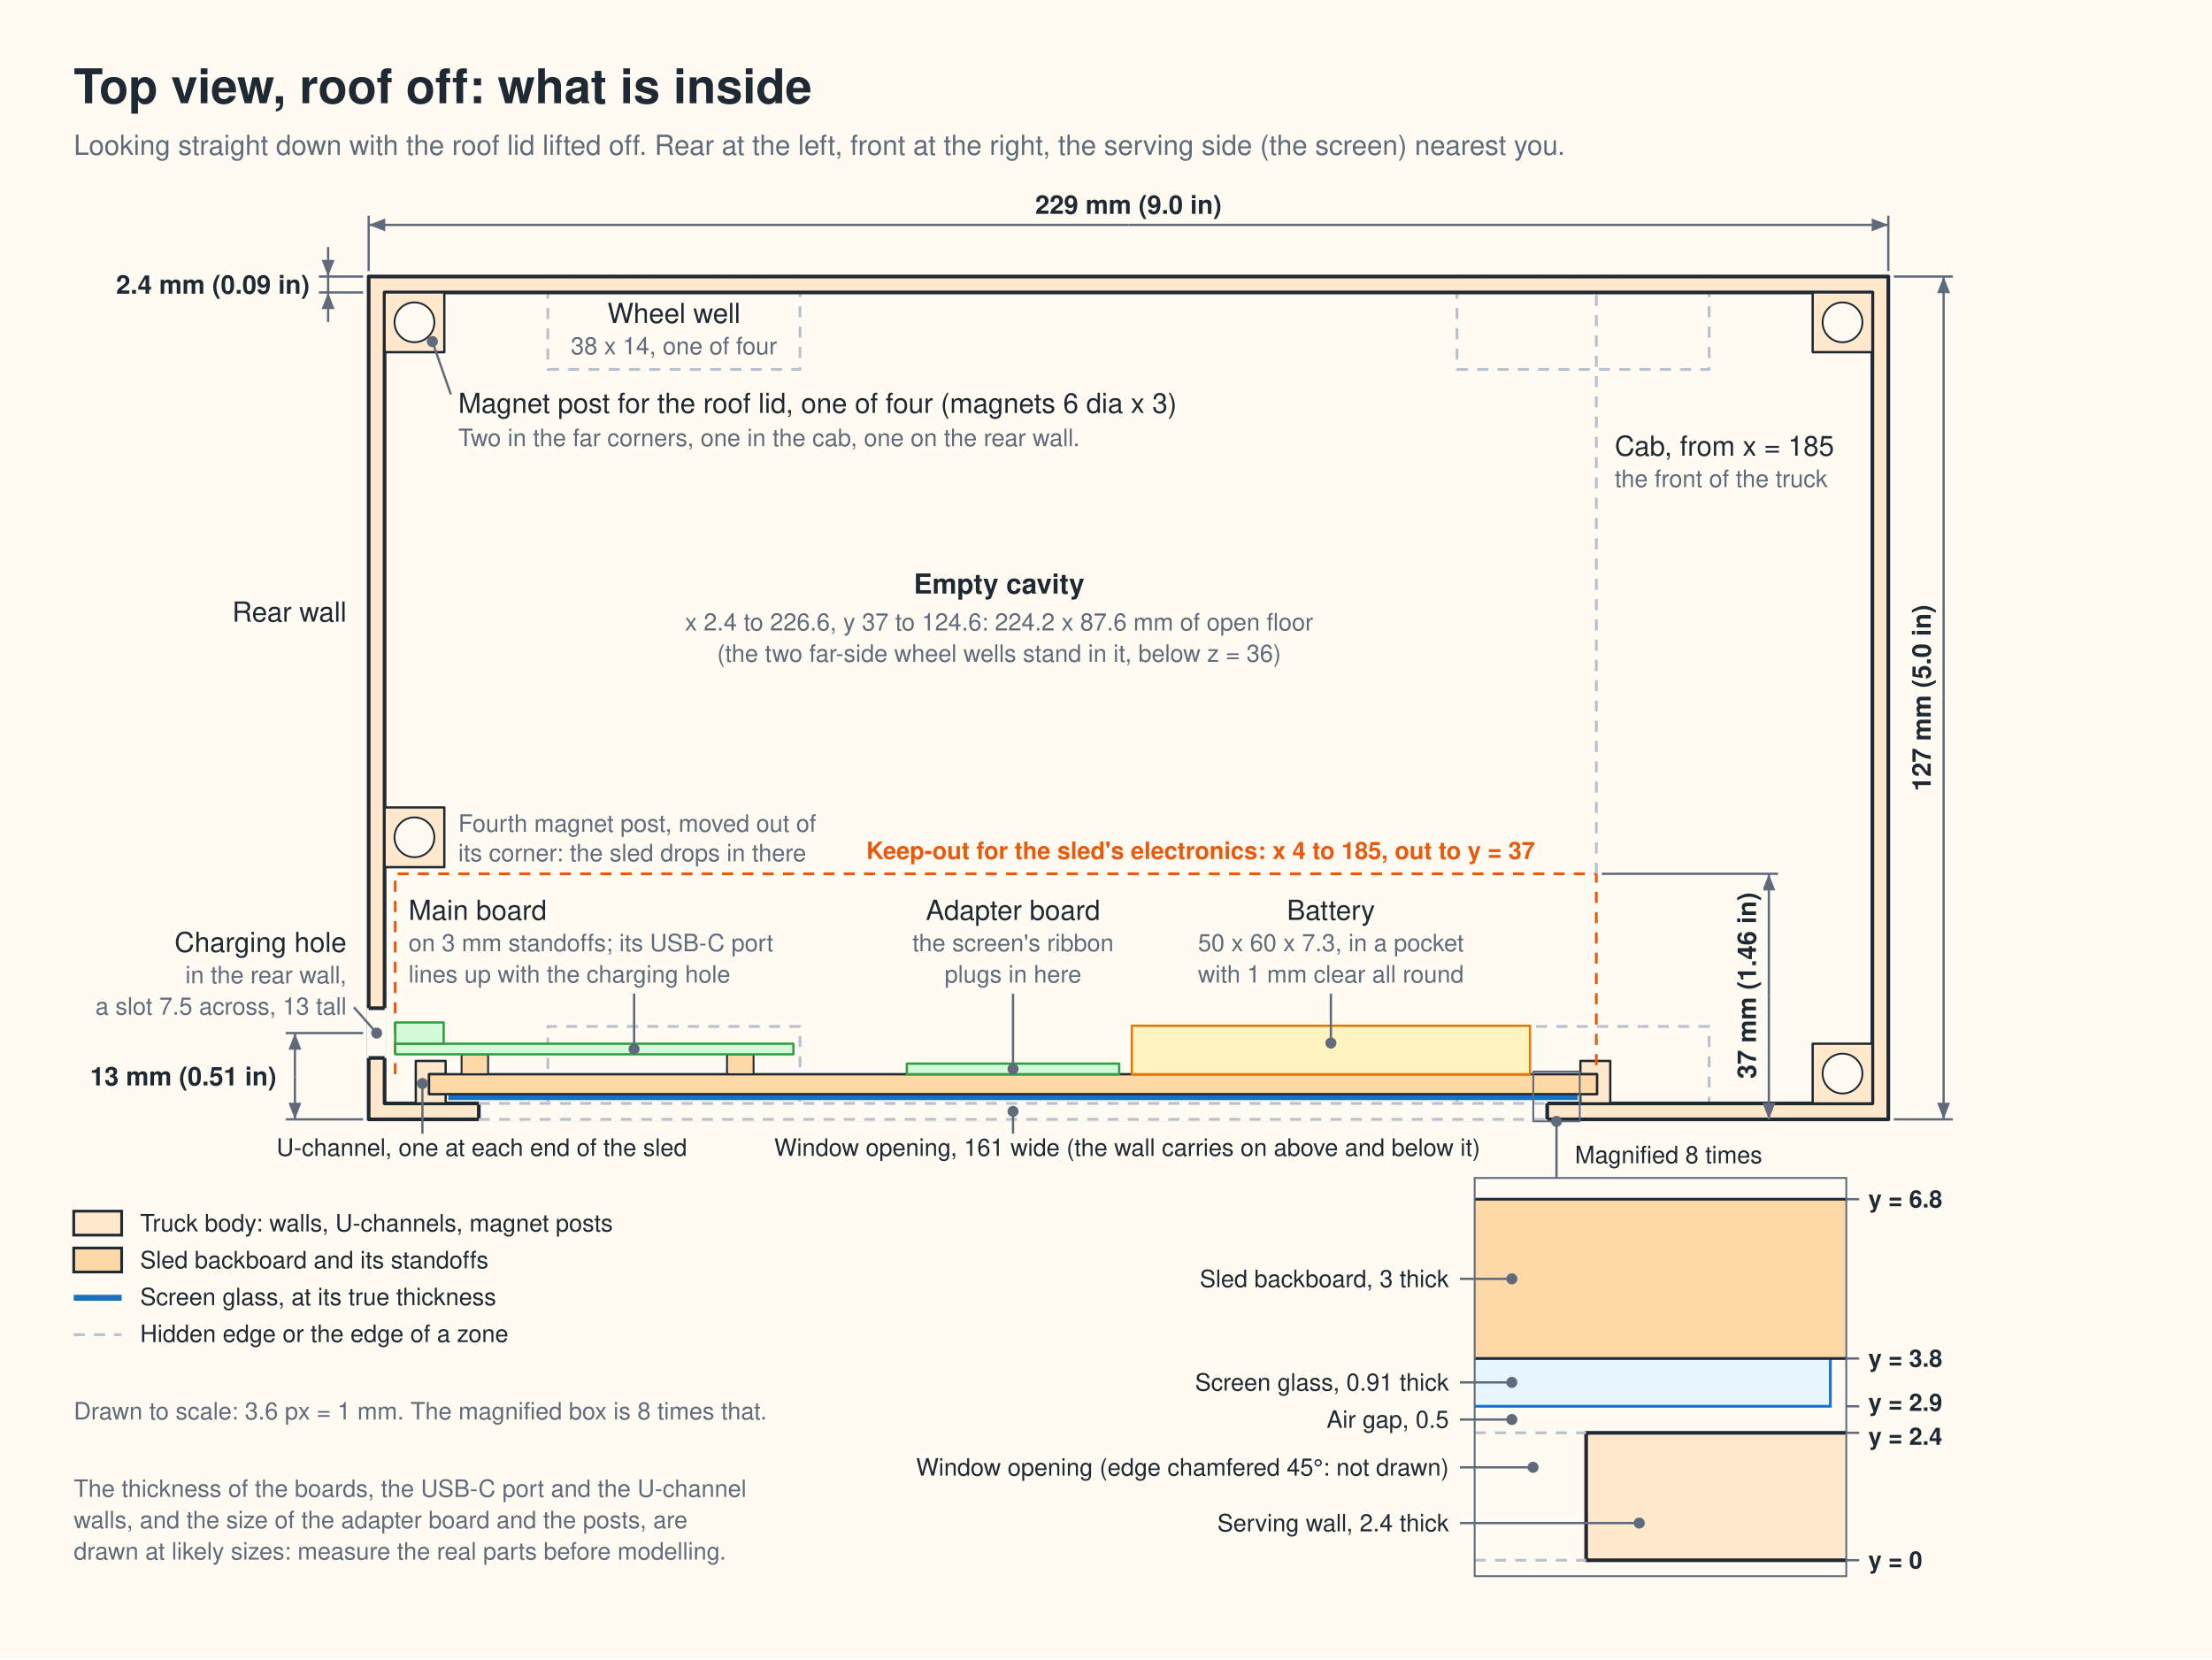
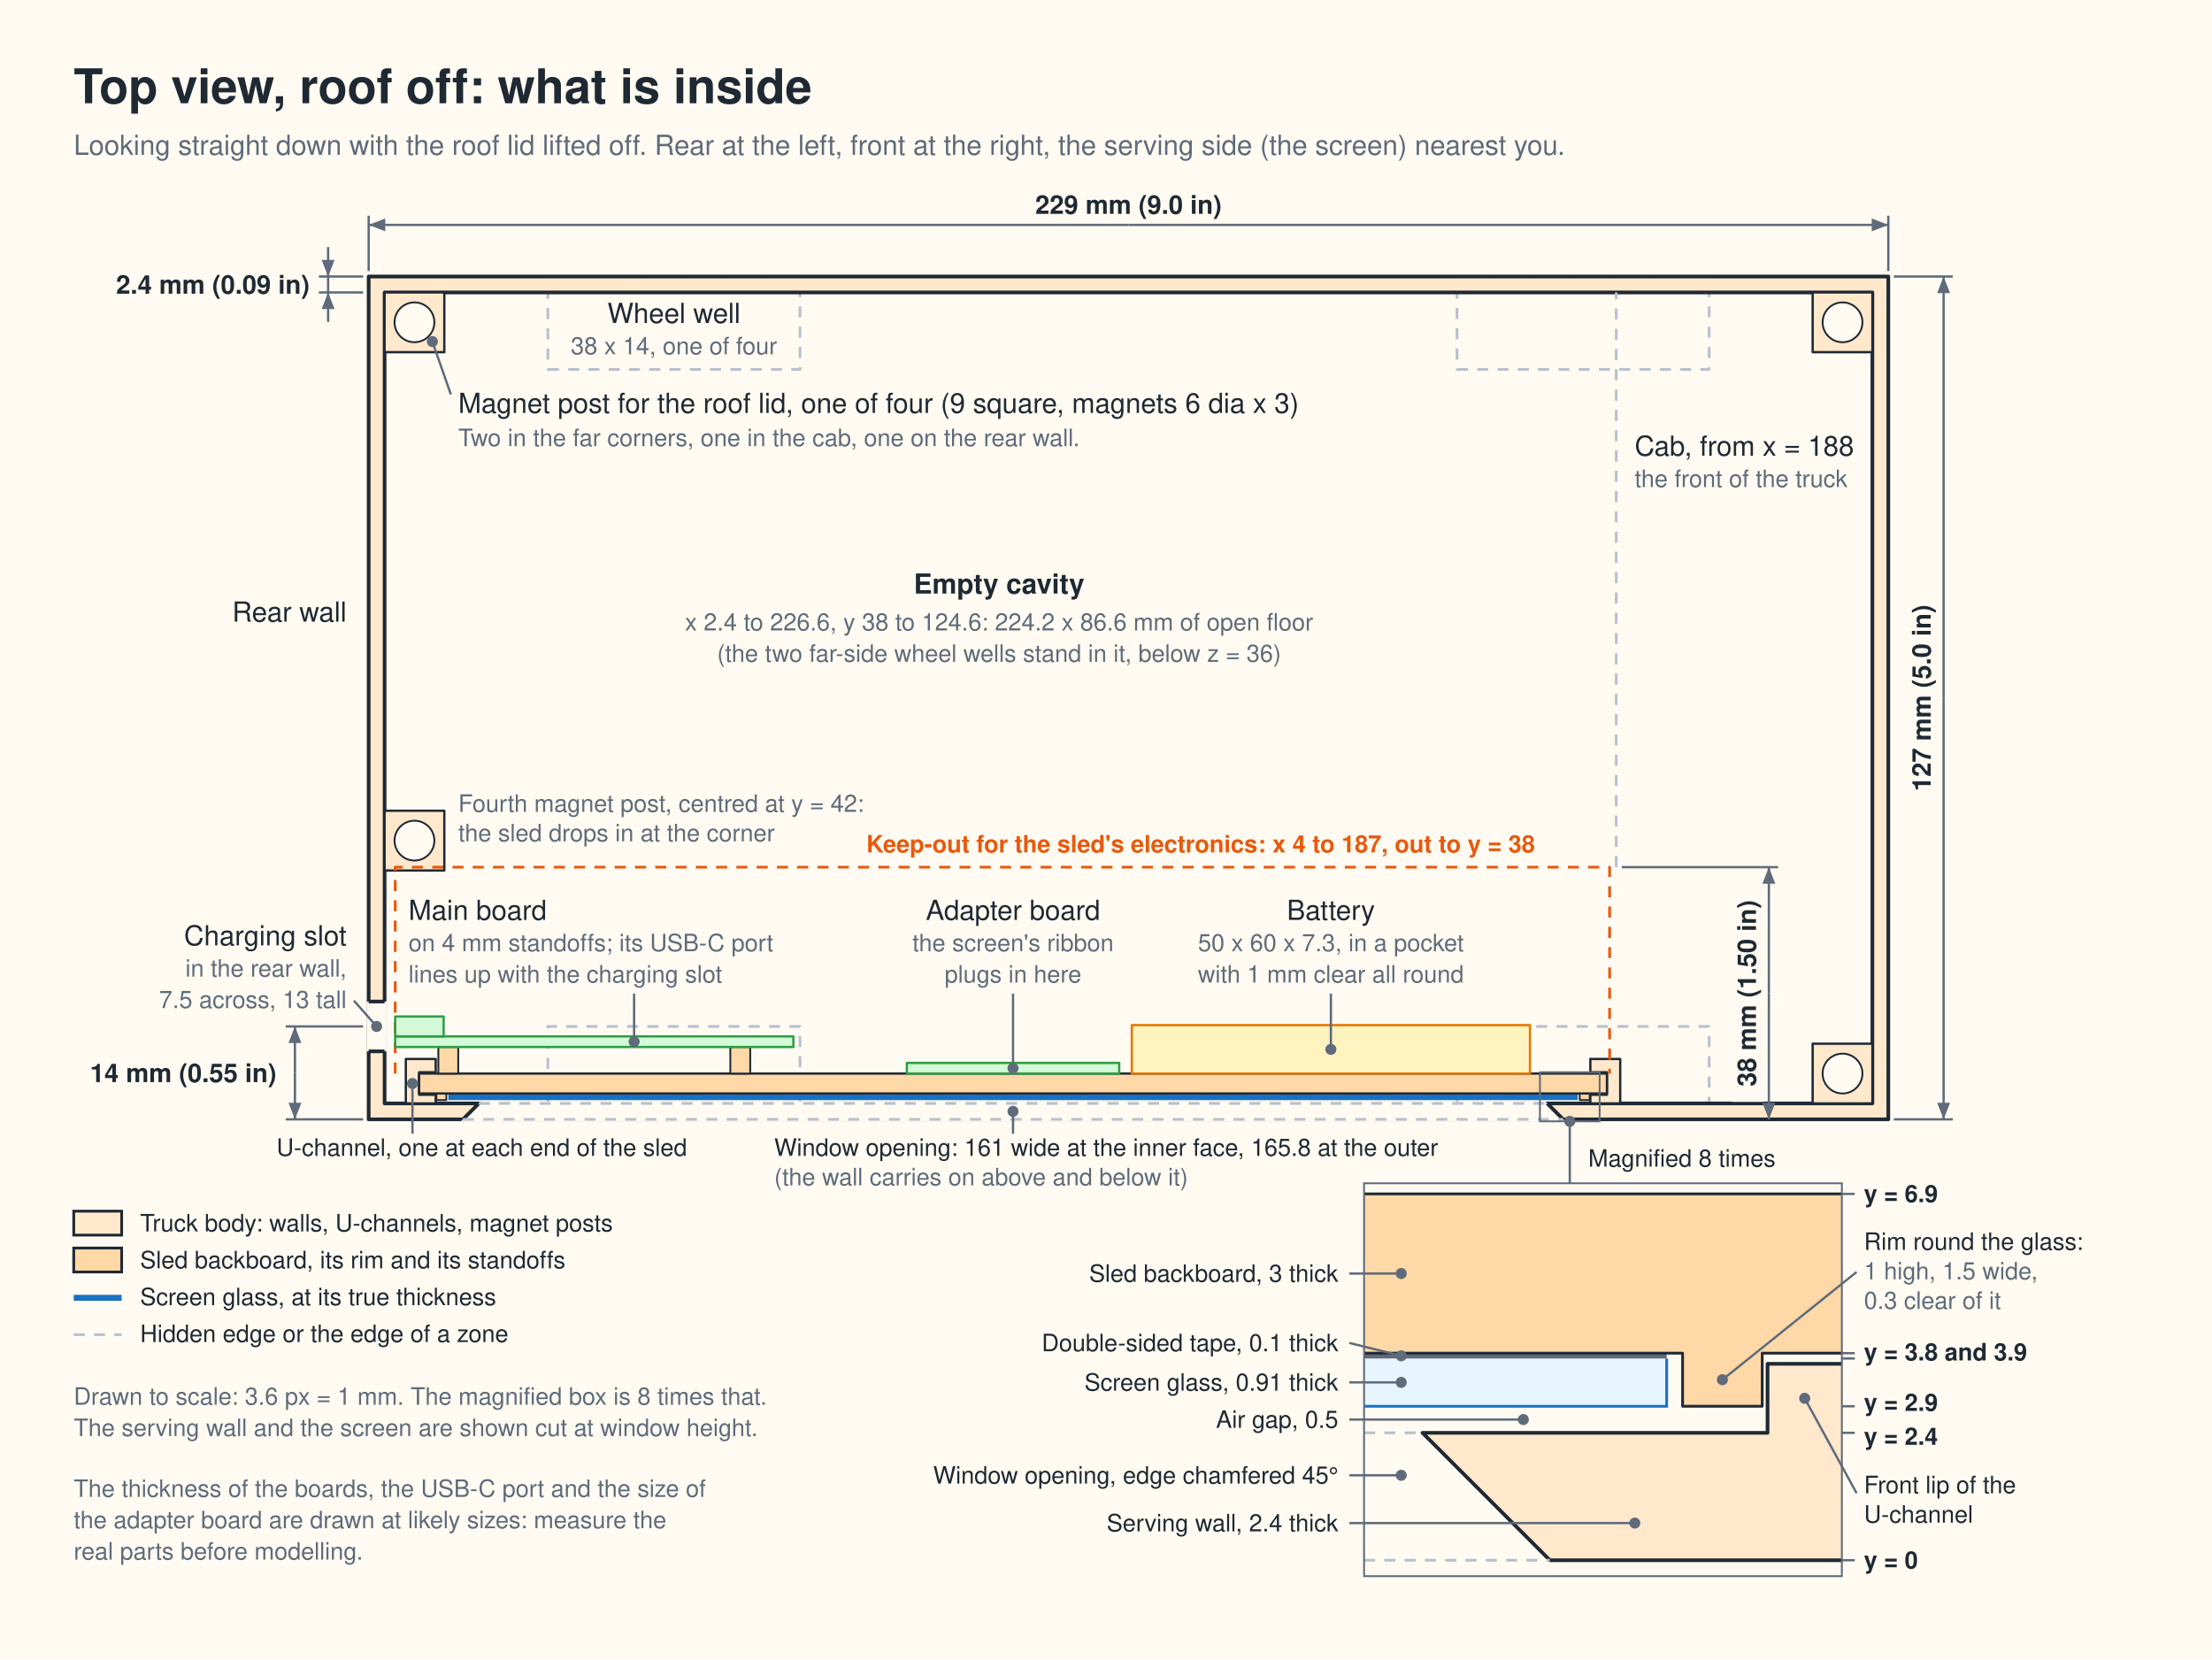
<svg xmlns="http://www.w3.org/2000/svg" viewBox="0 0 1200 900" width="100%" font-family="-apple-system, 'SF Pro Text', 'Helvetica Neue', Helvetica, Arial, sans-serif">
  <rect x="0" y="0" width="1200" height="900" fill="#FFFBF2" />
  <defs>
    <marker id="arrow" markerUnits="userSpaceOnUse" markerWidth="9" markerHeight="7" refX="9" refY="3.5" orient="auto">
      <path d="M0 0 L9 3.5 L0 7 Z" fill="#5F6B7A" />
    </marker>
  </defs>
  <text x="40" y="56" font-size="26" font-weight="700" fill="#1F2933">Top view, roof off: what is inside</text>
  <text x="40" y="84" font-size="15" fill="#5F6B7A">Looking straight down with the roof lid lifted off. Rear at the left, front at the right, the serving side (the screen) nearest you.</text>
  <g transform="translate(200 607.2) scale(3.6 -3.6)" stroke-linejoin="round" fill="none">
    <g stroke="#B8C0CC" stroke-width="0.417" stroke-dasharray="1.667 1.389">
      <rect x="27" y="0" width="38" height="14" />
      <rect x="164" y="0" width="38" height="14" />
      <rect x="27" y="113" width="38" height="14" />
      <rect x="164" y="113" width="38" height="14" />
    </g>
    <path fill-rule="evenodd" d="M0 0 H229 V127 H0 Z M2.4 2.4 V124.6 H226.6 V2.4 Z" fill="#FFE8CC" stroke="#1F2933" stroke-width="0.556" />
-     <rect x="16.6" y="-0.3" width="161" height="3" fill="#FFFBF2" />
-     <path d="M16.6 0 V2.4 M177.6 0 V2.4" stroke="#1F2933" stroke-width="0.556" />
-     <path d="M16.6 0 H177.6 M16.6 2.4 H177.6" stroke="#B8C0CC" stroke-width="0.417" stroke-dasharray="1.667 1.389" />
-     <rect x="-0.3" y="9.25" width="3" height="7.5" fill="#FFFBF2" />
-     <path d="M0 9.25 H2.4 M0 16.75 H2.4" stroke="#1F2933" stroke-width="0.556" />
-     <path d="M7.1 2.4 H11.6 V3.8 H9.1 V6.8 H11.6 V8.8 H7.1 Z" fill="#FFE8CC" stroke="#1F2933" stroke-width="0.347" />
-     <path d="M187.1 2.4 H182.6 V3.8 H185.1 V6.8 H182.6 V8.8 H187.1 Z" fill="#FFE8CC" stroke="#1F2933" stroke-width="0.347" />
+     <path d="M13.9 -0.3 H180.3 L177.3 2.7 H16.9 Z" fill="#FFFBF2" />
+     <path d="M14.2 0 L16.6 2.4 M180.0 0 L177.6 2.4" stroke="#1F2933" stroke-width="0.556" />
+     <path d="M14.2 0 H180.0 M16.6 2.4 H177.6" stroke="#B8C0CC" stroke-width="0.417" stroke-dasharray="1.667 1.389" />
+     <rect x="-0.3" y="10.25" width="3" height="7.5" fill="#FFFBF2" />
+     <path d="M0 10.25 H2.4 M0 17.75 H2.4" stroke="#1F2933" stroke-width="0.556" />
+     <path d="M5.6 2.4 H10.1 V3.7 H7.6 V7.1 H10.1 V9.1 H5.6 Z" fill="#FFE8CC" stroke="#1F2933" stroke-width="0.347" />
+     <path d="M188.6 2.4 H184.1 V3.7 H186.6 V7.1 H184.1 V9.1 H188.6 Z" fill="#FFE8CC" stroke="#1F2933" stroke-width="0.347" />
    <g fill="#FFE8CC" stroke="#1F2933" stroke-width="0.347">
      <rect x="2.4" y="115.6" width="9" height="9" />
      <rect x="217.6" y="115.6" width="9" height="9" />
      <rect x="217.6" y="2.4" width="9" height="9" />
-       <rect x="2.4" y="38" width="9" height="9" />
+       <rect x="2.4" y="37.5" width="9" height="9" />
    </g>
    <g fill="#FFFBF2" stroke="#1F2933" stroke-width="0.278">
      <circle cx="6.9" cy="120.1" r="3" />
      <circle cx="222.1" cy="120.1" r="3" />
      <circle cx="222.1" cy="6.9" r="3" />
-       <circle cx="6.9" cy="42.5" r="3" />
-     </g>
-     <path d="M4 6.8 V37 H185 V6.8" stroke="#E8590C" stroke-width="0.417" stroke-dasharray="1.667 1.389" />
-     <line x1="185" y1="37" x2="185" y2="124.6" stroke="#B8C0CC" stroke-width="0.417" stroke-dasharray="1.667 1.389" />
-     <rect x="12" y="2.9" width="170.2" height="0.9" fill="#1971C2" />
-     <rect x="9.1" y="3.8" width="176" height="3" fill="#FFD8A8" stroke="#1F2933" stroke-width="0.347" />
+       <circle cx="6.9" cy="42" r="3" />
+     </g>
+     <path d="M4 6.9 V38 H187 V6.9" stroke="#E8590C" stroke-width="0.417" stroke-dasharray="1.667 1.389" />
+     <line x1="188" y1="38" x2="188" y2="124.6" stroke="#B8C0CC" stroke-width="0.417" stroke-dasharray="1.667 1.389" />
+     <rect x="12.0" y="2.9" width="170.2" height="0.9" fill="#1971C2" />
    <g fill="#FFD8A8" stroke="#1F2933" stroke-width="0.278">
-       <rect x="14" y="6.8" width="4" height="3" />
-       <rect x="54" y="6.8" width="4" height="3" />
+       <rect x="10.2" y="2.9" width="1.5" height="1" />
+       <rect x="182.5" y="2.9" width="1.5" height="1" />
+     </g>
+     <rect x="7.6" y="3.9" width="179" height="3" fill="#FFD8A8" stroke="#1F2933" stroke-width="0.347" />
+     <g fill="#FFD8A8" stroke="#1F2933" stroke-width="0.278">
+       <rect x="10.5" y="6.9" width="3" height="4" />
+       <rect x="54.5" y="6.9" width="3" height="4" />
    </g>
    <g fill="#D3F9D8" stroke="#2F9E44" stroke-width="0.347">
-       <rect x="4" y="9.8" width="60" height="1.6" />
-       <rect x="4" y="11.4" width="7.3" height="3.2" />
-       <rect x="81.1" y="6.8" width="32" height="1.6" />
-     </g>
-     <rect x="115" y="6.8" width="60" height="7.3" fill="#FFF3BF" stroke="#E67700" stroke-width="0.347" />
-     <rect x="175.5" y="-0.3" width="7" height="7.5" stroke="#5F6B7A" stroke-width="0.278" />
+       <rect x="4" y="10.9" width="60" height="1.6" />
+       <rect x="4" y="12.5" width="7.3" height="3.0" />
+       <rect x="81.1" y="6.9" width="32" height="1.6" />
+     </g>
+     <rect x="115" y="6.9" width="60" height="7.3" fill="#FFF3BF" stroke="#E67700" stroke-width="0.347" />
+     <rect x="176.5" y="-0.3" width="9" height="7.4" stroke="#5F6B7A" stroke-width="0.278" />
  </g>
  <g stroke="#5F6B7A" stroke-width="1.25" fill="none">
    <line x1="200" y1="147" x2="200" y2="117" />
    <line x1="1024.4" y1="147" x2="1024.4" y2="117" />
    <line x1="197" y1="150" x2="173" y2="150" />
    <line x1="197" y1="158.64" x2="173" y2="158.64" />
-     <line x1="197" y1="560.4" x2="155" y2="560.4" />
+     <line x1="197" y1="556.8" x2="155" y2="556.8" />
    <line x1="197" y1="607.2" x2="155" y2="607.2" />
    <line x1="1027.4" y1="607.2" x2="1059.4" y2="607.2" />
    <line x1="1027.4" y1="150" x2="1059.4" y2="150" />
-     <line x1="869" y1="474" x2="964.6" y2="474" />
+     <line x1="879.8" y1="470.4" x2="964.6" y2="470.4" />
    <line x1="612.2" y1="122" x2="200" y2="122" marker-end="url(#arrow)" />
    <line x1="612.2" y1="122" x2="1024.4" y2="122" marker-end="url(#arrow)" />
    <g stroke="none">
-       <rect x="554.18" y="103" width="116.05" height="17" fill="#FFFBF2" />
+       <rect x="553.27" y="103" width="117.86" height="17" fill="#FFFBF2" />
      <text x="612.2" y="116" font-size="14" font-weight="600" text-anchor="middle" fill="#1F2933">229 mm (9.0 in)</text>
    </g>
    <line x1="1054.4" y1="378.6" x2="1054.4" y2="150" marker-end="url(#arrow)" />
    <line x1="1054.4" y1="378.6" x2="1054.4" y2="607.2" marker-end="url(#arrow)" />
    <g transform="translate(1047.4 378.6) rotate(-90)" stroke="none">
-       <rect x="-58.02" y="-13" width="116.05" height="17" fill="#FFFBF2" />
+       <rect x="-58.93" y="-13" width="117.86" height="17" fill="#FFFBF2" />
      <text x="0" y="0" font-size="14" font-weight="600" text-anchor="middle" fill="#1F2933">127 mm (5.0 in)</text>
    </g>
    <line x1="178" y1="134" x2="178" y2="150" marker-end="url(#arrow)" />
    <line x1="178" y1="174.64" x2="178" y2="158.64" marker-end="url(#arrow)" />
    <line x1="178" y1="150" x2="178" y2="158.64" />
    <g stroke="none">
-       <rect x="51.99" y="146.32" width="120.01" height="17" fill="#FFFBF2" />
+       <rect x="50.18" y="146.32" width="121.82" height="17" fill="#FFFBF2" />
      <text x="168" y="159.32" font-size="14" font-weight="600" text-anchor="end" fill="#1F2933">2.4 mm (0.09 in)</text>
    </g>
-     <line x1="160" y1="583.8" x2="160" y2="560.4" marker-end="url(#arrow)" />
-     <line x1="160" y1="583.8" x2="160" y2="607.2" marker-end="url(#arrow)" />
+     <line x1="160" y1="582" x2="160" y2="556.8" marker-end="url(#arrow)" />
+     <line x1="160" y1="582" x2="160" y2="607.2" marker-end="url(#arrow)" />
    <g stroke="none">
-       <rect x="37.95" y="575.8" width="116.05" height="17" fill="#FFFBF2" />
-       <text x="150" y="588.8" font-size="14" font-weight="600" text-anchor="end" fill="#1F2933">13 mm (0.51 in)</text>
-     </g>
-     <line x1="959.6" y1="540.6" x2="959.6" y2="474" marker-end="url(#arrow)" />
-     <line x1="959.6" y1="540.6" x2="959.6" y2="607.2" marker-end="url(#arrow)" />
-     <g transform="translate(952.6 534.6) rotate(-90)" stroke="none">
-       <rect x="-58.02" y="-13" width="116.05" height="17" fill="#FFFBF2" />
-       <text x="0" y="0" font-size="14" font-weight="600" text-anchor="middle" fill="#1F2933">37 mm (1.46 in)</text>
-     </g>
-   </g>
-   <text x="188" y="516.4" font-size="15" text-anchor="end" fill="#1F2933">Charging hole</text>
-   <text x="188" y="533.4" font-size="13" text-anchor="end" fill="#5F6B7A">in the rear wall,</text>
-   <text x="188" y="550.4" font-size="13" text-anchor="end" fill="#5F6B7A">a slot 7.5 across, 13 tall</text>
-   <polyline points="192,546.4 204.32,560.4" fill="none" stroke="#5F6B7A" stroke-width="1.25" />
-   <circle cx="204.32" cy="560.4" r="3" fill="#5F6B7A" />
+       <rect x="36.14" y="574" width="117.86" height="17" fill="#FFFBF2" />
+       <text x="150" y="587" font-size="14" font-weight="600" text-anchor="end" fill="#1F2933">14 mm (0.55 in)</text>
+     </g>
+     <line x1="959.6" y1="538.8" x2="959.6" y2="470.4" marker-end="url(#arrow)" />
+     <line x1="959.6" y1="538.8" x2="959.6" y2="607.2" marker-end="url(#arrow)" />
+     <g transform="translate(952.6 538.8) rotate(-90)" stroke="none">
+       <rect x="-58.93" y="-13" width="117.86" height="17" fill="#FFFBF2" />
+       <text x="0" y="0" font-size="14" font-weight="600" text-anchor="middle" fill="#1F2933">38 mm (1.50 in)</text>
+     </g>
+   </g>
+   <text x="188" y="512.8" font-size="15" text-anchor="end" fill="#1F2933">Charging slot</text>
+   <text x="188" y="529.8" font-size="13" text-anchor="end" fill="#5F6B7A">in the rear wall,</text>
+   <text x="188" y="546.8" font-size="13" text-anchor="end" fill="#5F6B7A">7.5 across, 13 tall</text>
+   <polyline points="192,542.8 204.32,556.8" fill="none" stroke="#5F6B7A" stroke-width="1.25" />
+   <circle cx="204.32" cy="556.8" r="3" fill="#5F6B7A" />
  <text x="221.6" y="499" font-size="15" fill="#1F2933">Main board</text>
-   <text x="221.6" y="516" font-size="13" fill="#5F6B7A">on 3 mm standoffs; its USB-C port</text>
-   <text x="221.6" y="533" font-size="13" fill="#5F6B7A">lines up with the charging hole</text>
-   <polyline points="344,539 344,569.04" fill="none" stroke="#5F6B7A" stroke-width="1.25" />
-   <circle cx="344" cy="569.04" r="3" fill="#5F6B7A" />
+   <text x="221.6" y="516" font-size="13" fill="#5F6B7A">on 4 mm standoffs; its USB-C port</text>
+   <text x="221.6" y="533" font-size="13" fill="#5F6B7A">lines up with the charging slot</text>
+   <polyline points="344,539 344,565.08" fill="none" stroke="#5F6B7A" stroke-width="1.25" />
+   <circle cx="344" cy="565.08" r="3" fill="#5F6B7A" />
  <text x="549.56" y="499" font-size="15" text-anchor="middle" fill="#1F2933">Adapter board</text>
  <text x="549.56" y="516" font-size="13" text-anchor="middle" fill="#5F6B7A">the screen's ribbon</text>
  <text x="549.56" y="533" font-size="13" text-anchor="middle" fill="#5F6B7A">plugs in here</text>
-   <polyline points="549.56,539 549.56,579.84" fill="none" stroke="#5F6B7A" stroke-width="1.25" />
-   <circle cx="549.56" cy="579.84" r="3" fill="#5F6B7A" />
+   <polyline points="549.56,539 549.56,579.48" fill="none" stroke="#5F6B7A" stroke-width="1.25" />
+   <circle cx="549.56" cy="579.48" r="3" fill="#5F6B7A" />
  <text x="722" y="499" font-size="15" text-anchor="middle" fill="#1F2933">Battery</text>
  <text x="722" y="516" font-size="13" text-anchor="middle" fill="#5F6B7A">50 x 60 x 7.3, in a pocket</text>
  <text x="722" y="533" font-size="13" text-anchor="middle" fill="#5F6B7A">with 1 mm clear all round</text>
-   <polyline points="722,539 722,565.8" fill="none" stroke="#5F6B7A" stroke-width="1.25" />
-   <circle cx="722" cy="565.8" r="3" fill="#5F6B7A" />
-   <text x="470" y="466" font-size="13" font-weight="600" fill="#E8590C">Keep-out for the sled's electronics: x 4 to 185, out to y = 37</text>
-   <text x="248.6" y="451.2" font-size="13" fill="#5F6B7A">Fourth magnet post, moved out of</text>
-   <text x="248.6" y="467.2" font-size="13" fill="#5F6B7A">its corner: the sled drops in there</text>
+   <polyline points="722,539 722,569.22" fill="none" stroke="#5F6B7A" stroke-width="1.25" />
+   <circle cx="722" cy="569.22" r="3" fill="#5F6B7A" />
+   <text x="470" y="462.4" font-size="13" font-weight="600" fill="#E8590C">Keep-out for the sled's electronics: x 4 to 187, out to y = 38</text>
+   <text x="248.6" y="440.4" font-size="13" fill="#5F6B7A">Fourth magnet post, centred at y = 42:</text>
+   <text x="248.6" y="456.4" font-size="13" fill="#5F6B7A">the sled drops in at the corner</text>
  <text x="365.6" y="175.2" font-size="15" text-anchor="middle" fill="#1F2933">Wheel well</text>
  <text x="365.6" y="192.2" font-size="13" text-anchor="middle" fill="#5F6B7A">38 x 14, one of four</text>
-   <text x="248.6" y="224" font-size="15" fill="#1F2933">Magnet post for the roof lid, one of four (magnets 6 dia x 3)</text>
+   <text x="248.6" y="224" font-size="15" fill="#1F2933">Magnet post for the roof lid, one of four (9 square, magnets 6 dia x 3)</text>
  <text x="248.6" y="242" font-size="13" fill="#5F6B7A">Two in the far corners, one in the cab, one on the rear wall.</text>
  <polyline points="244.6,214 234.56,185.28" fill="none" stroke="#5F6B7A" stroke-width="1.25" />
  <circle cx="234.56" cy="185.28" r="3" fill="#5F6B7A" />
  <text x="542" y="322" font-size="15" font-weight="600" text-anchor="middle" fill="#1F2933">Empty cavity</text>
-   <text x="542" y="342" font-size="13" text-anchor="middle" fill="#5F6B7A">x 2.4 to 226.6, y 37 to 124.6: 224.2 x 87.6 mm of open floor</text>
+   <text x="542" y="342" font-size="13" text-anchor="middle" fill="#5F6B7A">x 2.4 to 226.6, y 38 to 124.6: 224.2 x 86.6 mm of open floor</text>
  <text x="542" y="359" font-size="13" text-anchor="middle" fill="#5F6B7A">(the two far-side wheel wells stand in it, below z = 36)</text>
-   <text x="876" y="247.2" font-size="15" fill="#1F2933">Cab, from x = 185</text>
-   <text x="876" y="264.2" font-size="13" fill="#5F6B7A">the front of the truck</text>
+   <text x="886.8" y="247.2" font-size="15" fill="#1F2933">Cab, from x = 188</text>
+   <text x="886.8" y="264.2" font-size="13" fill="#5F6B7A">the front of the truck</text>
  <text x="188" y="337.2" font-size="15" text-anchor="end" fill="#1F2933">Rear wall</text>
  <text x="150" y="627" font-size="13" fill="#1F2933">U-channel, one at each end of the sled</text>
-   <polyline points="229.16,615 229.16,587.76" fill="none" stroke="#5F6B7A" stroke-width="1.25" />
-   <circle cx="229.16" cy="587.76" r="3" fill="#5F6B7A" />
-   <text x="420" y="627" font-size="13" fill="#1F2933">Window opening, 161 wide (the wall carries on above and below it)</text>
+   <polyline points="223.76,615 223.76,587.76" fill="none" stroke="#5F6B7A" stroke-width="1.25" />
+   <circle cx="223.76" cy="587.76" r="3" fill="#5F6B7A" />
+   <text x="420" y="627" font-size="13" fill="#1F2933">Window opening: 161 wide at the inner face, 165.8 at the outer</text>
+   <text x="420" y="643" font-size="13" fill="#5F6B7A">(the wall carries on above and below it)</text>
  <polyline points="549.56,615 549.56,602.88" fill="none" stroke="#5F6B7A" stroke-width="1.25" />
  <circle cx="549.56" cy="602.88" r="3" fill="#5F6B7A" />
-   <polyline points="844.4,639 844.4,608.28" fill="none" stroke="#5F6B7A" stroke-width="1.25" />
-   <circle cx="844.4" cy="608.28" r="3" fill="#5F6B7A" />
-   <text x="854.4" y="631" font-size="13" fill="#1F2933">Magnified 8 times</text>
-   <rect x="800" y="639" width="201.6" height="216" fill="#FFFBF2" />
-   <g transform="translate(-4254.4 846.36) scale(28.8 -28.8)" fill="none">
-     <rect x="177.6" y="0" width="4.9" height="2.4" fill="#FFE8CC" />
-     <path d="M182.5 0 H177.6 V2.4 H182.5" stroke="#1F2933" stroke-width="0.069" stroke-linejoin="round" />
-     <path d="M175.5 0 H177.6 M175.5 2.4 H177.6" stroke="#B8C0CC" stroke-width="0.052" stroke-dasharray="0.208 0.174" />
-     <rect x="175.5" y="2.9" width="6.7" height="0.9" fill="#E7F5FF" />
-     <path d="M175.5 2.9 H182.2 V3.8" stroke="#1971C2" stroke-width="0.052" />
-     <rect x="175.5" y="3.8" width="7" height="3" fill="#FFD8A8" />
-     <path d="M175.5 3.8 H182.5 M175.5 6.8 H182.5" stroke="#1F2933" stroke-width="0.052" />
-   </g>
-   <rect x="800" y="639" width="201.6" height="216" fill="none" stroke="#5F6B7A" stroke-width="1" />
+   <polyline points="851.6,641.88 851.6,608.28" fill="none" stroke="#5F6B7A" stroke-width="1.25" />
+   <circle cx="851.6" cy="608.28" r="3" fill="#5F6B7A" />
+   <text x="861.6" y="632.88" font-size="13" fill="#1F2933">Magnified 8 times</text>
+   <rect x="740" y="641.88" width="259.2" height="213.12" fill="#FFFBF2" />
+   <g transform="translate(-4343.2 846.36) scale(28.8 -28.8)" fill="none">
+     <path d="M180.0 0 H185.5 V3.7 H184.1 V2.4 H177.6 Z" fill="#FFE8CC" />
+     <path d="M185.5 0 H180.0 L177.6 2.4 H184.1 V3.7 H185.5" stroke="#1F2933" stroke-width="0.069" stroke-linejoin="round" />
+     <path d="M176.5 0 H180.0 M176.5 2.4 H177.6" stroke="#B8C0CC" stroke-width="0.052" stroke-dasharray="0.208 0.174" />
+     <rect x="176.5" y="2.9" width="5.7" height="0.9" fill="#E7F5FF" />
+     <path d="M176.5 2.9 H182.2 V3.8" stroke="#1971C2" stroke-width="0.052" />
+     <rect x="176.5" y="3.8" width="5.7" height="0.1" fill="#5F6B7A" />
+     <path d="M176.5 3.9 H182.5 V2.9 H184.0 V3.9 H185.5 V6.9 H176.5 Z" fill="#FFD8A8" />
+     <path d="M176.5 3.9 H182.5 V2.9 H184.0 V3.9 H185.5 M176.5 6.9 H185.5" stroke="#1F2933" stroke-width="0.052" stroke-linejoin="round" />
+   </g>
+   <rect x="740" y="641.88" width="259.2" height="213.12" fill="none" stroke="#5F6B7A" stroke-width="1" />
  <g stroke="#5F6B7A" stroke-width="1.25">
-     <line x1="1001.6" y1="846.36" x2="1008.6" y2="846.36" />
-     <line x1="1001.6" y1="777.24" x2="1008.6" y2="777.24" />
-     <line x1="1001.6" y1="762.84" x2="1008.6" y2="762.84" />
-     <line x1="1001.6" y1="736.92" x2="1008.6" y2="736.92" />
-     <line x1="1001.6" y1="650.52" x2="1008.6" y2="650.52" />
-   </g>
-   <text x="1013.6" y="850.86" font-size="13" font-weight="600" fill="#1F2933">y = 0</text>
-   <text x="1013.6" y="783.74" font-size="13" font-weight="600" fill="#1F2933">y = 2.4</text>
-   <text x="1013.6" y="765.34" font-size="13" font-weight="600" fill="#1F2933">y = 2.9</text>
-   <text x="1013.6" y="741.42" font-size="13" font-weight="600" fill="#1F2933">y = 3.8</text>
-   <text x="1013.6" y="655.02" font-size="13" font-weight="600" fill="#1F2933">y = 6.8</text>
-   <text x="786" y="698.22" font-size="13" text-anchor="end" fill="#1F2933">Sled backboard, 3 thick</text>
-   <polyline points="792,693.72 820.16,693.72" fill="none" stroke="#5F6B7A" stroke-width="1.25" />
-   <circle cx="820.16" cy="693.72" r="3" fill="#5F6B7A" />
-   <text x="786" y="754.38" font-size="13" text-anchor="end" fill="#1F2933">Screen glass, 0.91 thick</text>
-   <polyline points="792,749.88 820.16,749.88" fill="none" stroke="#5F6B7A" stroke-width="1.25" />
-   <circle cx="820.16" cy="749.88" r="3" fill="#5F6B7A" />
-   <text x="786" y="774.54" font-size="13" text-anchor="end" fill="#1F2933">Air gap, 0.5</text>
-   <polyline points="792,770.04 820.16,770.04" fill="none" stroke="#5F6B7A" stroke-width="1.25" />
-   <circle cx="820.16" cy="770.04" r="3" fill="#5F6B7A" />
-   <text x="786" y="800.46" font-size="13" text-anchor="end" fill="#1F2933">Window opening (edge chamfered 45°: not drawn)</text>
-   <polyline points="792,795.96 831.68,795.96" fill="none" stroke="#5F6B7A" stroke-width="1.25" />
-   <circle cx="831.68" cy="795.96" r="3" fill="#5F6B7A" />
-   <text x="786" y="830.7" font-size="13" text-anchor="end" fill="#1F2933">Serving wall, 2.4 thick</text>
-   <polyline points="792,826.2 889.28,826.2" fill="none" stroke="#5F6B7A" stroke-width="1.25" />
-   <circle cx="889.28" cy="826.2" r="3" fill="#5F6B7A" />
+     <line x1="999.2" y1="846.36" x2="1006.2" y2="846.36" />
+     <line x1="999.2" y1="777.24" x2="1006.2" y2="777.24" />
+     <line x1="999.2" y1="762.84" x2="1006.2" y2="762.84" />
+     <line x1="999.2" y1="736.92" x2="1006.2" y2="736.92" />
+     <line x1="999.2" y1="734.04" x2="1006.2" y2="734.04" />
+     <line x1="999.2" y1="647.64" x2="1006.2" y2="647.64" />
+   </g>
+   <text x="1011.2" y="850.86" font-size="13" font-weight="600" fill="#1F2933">y = 0</text>
+   <text x="1011.2" y="783.74" font-size="13" font-weight="600" fill="#1F2933">y = 2.4</text>
+   <text x="1011.2" y="765.34" font-size="13" font-weight="600" fill="#1F2933">y = 2.9</text>
+   <text x="1011.2" y="737.98" font-size="13" font-weight="600" fill="#1F2933">y = 3.8 and 3.9</text>
+   <text x="1011.2" y="652.14" font-size="13" font-weight="600" fill="#1F2933">y = 6.9</text>
+   <text x="1011.2" y="678" font-size="13" fill="#1F2933">Rim round the glass:</text>
+   <text x="1011.2" y="694" font-size="13" fill="#5F6B7A">1 high, 1.5 wide,</text>
+   <text x="1011.2" y="710" font-size="13" fill="#5F6B7A">0.3 clear of it</text>
+   <polyline points="1007.2,690 934.4,748.44" fill="none" stroke="#5F6B7A" stroke-width="1.25" />
+   <circle cx="934.4" cy="748.44" r="3" fill="#5F6B7A" />
+   <text x="1011.2" y="810" font-size="13" fill="#1F2933">Front lip of the</text>
+   <text x="1011.2" y="826" font-size="13" fill="#1F2933">U-channel</text>
+   <polyline points="1007.2,810 979.04,758.52" fill="none" stroke="#5F6B7A" stroke-width="1.25" />
+   <circle cx="979.04" cy="758.52" r="3" fill="#5F6B7A" />
+   <text x="726" y="695.34" font-size="13" text-anchor="end" fill="#1F2933">Sled backboard, 3 thick</text>
+   <polyline points="732,690.84 760.16,690.84" fill="none" stroke="#5F6B7A" stroke-width="1.25" />
+   <circle cx="760.16" cy="690.84" r="3" fill="#5F6B7A" />
+   <text x="726" y="732.98" font-size="13" text-anchor="end" fill="#1F2933">Double-sided tape, 0.1 thick</text>
+   <polyline points="732,728.48 760.16,735.48" fill="none" stroke="#5F6B7A" stroke-width="1.25" />
+   <circle cx="760.16" cy="735.48" r="3" fill="#5F6B7A" />
+   <text x="726" y="754.38" font-size="13" text-anchor="end" fill="#1F2933">Screen glass, 0.91 thick</text>
+   <polyline points="732,749.88 760.16,749.88" fill="none" stroke="#5F6B7A" stroke-width="1.25" />
+   <circle cx="760.16" cy="749.88" r="3" fill="#5F6B7A" />
+   <text x="726" y="774.54" font-size="13" text-anchor="end" fill="#1F2933">Air gap, 0.5</text>
+   <polyline points="732,770.04 826.4,770.04" fill="none" stroke="#5F6B7A" stroke-width="1.25" />
+   <circle cx="826.4" cy="770.04" r="3" fill="#5F6B7A" />
+   <text x="726" y="804.78" font-size="13" text-anchor="end" fill="#1F2933">Window opening, edge chamfered 45°</text>
+   <polyline points="732,800.28 760.16,800.28" fill="none" stroke="#5F6B7A" stroke-width="1.25" />
+   <circle cx="760.16" cy="800.28" r="3" fill="#5F6B7A" />
+   <text x="726" y="830.7" font-size="13" text-anchor="end" fill="#1F2933">Serving wall, 2.4 thick</text>
+   <polyline points="732,826.2 886.88,826.2" fill="none" stroke="#5F6B7A" stroke-width="1.25" />
+   <circle cx="886.88" cy="826.2" r="3" fill="#5F6B7A" />
  <rect x="40" y="657" width="26" height="13" fill="#FFE8CC" stroke="#1F2933" stroke-width="1.5" />
  <text x="76" y="668" font-size="13" fill="#1F2933">Truck body: walls, U-channels, magnet posts</text>
  <rect x="40" y="677" width="26" height="13" fill="#FFD8A8" stroke="#1F2933" stroke-width="1.5" />
-   <text x="76" y="688" font-size="13" fill="#1F2933">Sled backboard and its standoffs</text>
+   <text x="76" y="688" font-size="13" fill="#1F2933">Sled backboard, its rim and its standoffs</text>
  <line x1="40" y1="704" x2="66" y2="704" stroke="#1971C2" stroke-width="3.24" />
  <text x="76" y="708" font-size="13" fill="#1F2933">Screen glass, at its true thickness</text>
  <line x1="40" y1="724" x2="66" y2="724" stroke="#B8C0CC" stroke-width="1.5" stroke-dasharray="6 5" />
  <text x="76" y="728" font-size="13" fill="#1F2933">Hidden edge or the edge of a zone</text>
-   <text x="40" y="770" font-size="13" fill="#5F6B7A">Drawn to scale: 3.6 px = 1 mm. The magnified box is 8 times that.</text>
-   <text x="40" y="812" font-size="13" fill="#5F6B7A">The thickness of the boards, the USB-C port and the U-channel</text>
-   <text x="40" y="829" font-size="13" fill="#5F6B7A">walls, and the size of the adapter board and the posts, are</text>
-   <text x="40" y="846" font-size="13" fill="#5F6B7A">drawn at likely sizes: measure the real parts before modelling.</text>
+   <text x="40" y="762" font-size="13" fill="#5F6B7A">Drawn to scale: 3.6 px = 1 mm. The magnified box is 8 times that.</text>
+   <text x="40" y="779" font-size="13" fill="#5F6B7A">The serving wall and the screen are shown cut at window height.</text>
+   <text x="40" y="812" font-size="13" fill="#5F6B7A">The thickness of the boards, the USB-C port and the size of</text>
+   <text x="40" y="829" font-size="13" fill="#5F6B7A">the adapter board are drawn at likely sizes: measure the</text>
+   <text x="40" y="846" font-size="13" fill="#5F6B7A">real parts before modelling.</text>
</svg>
